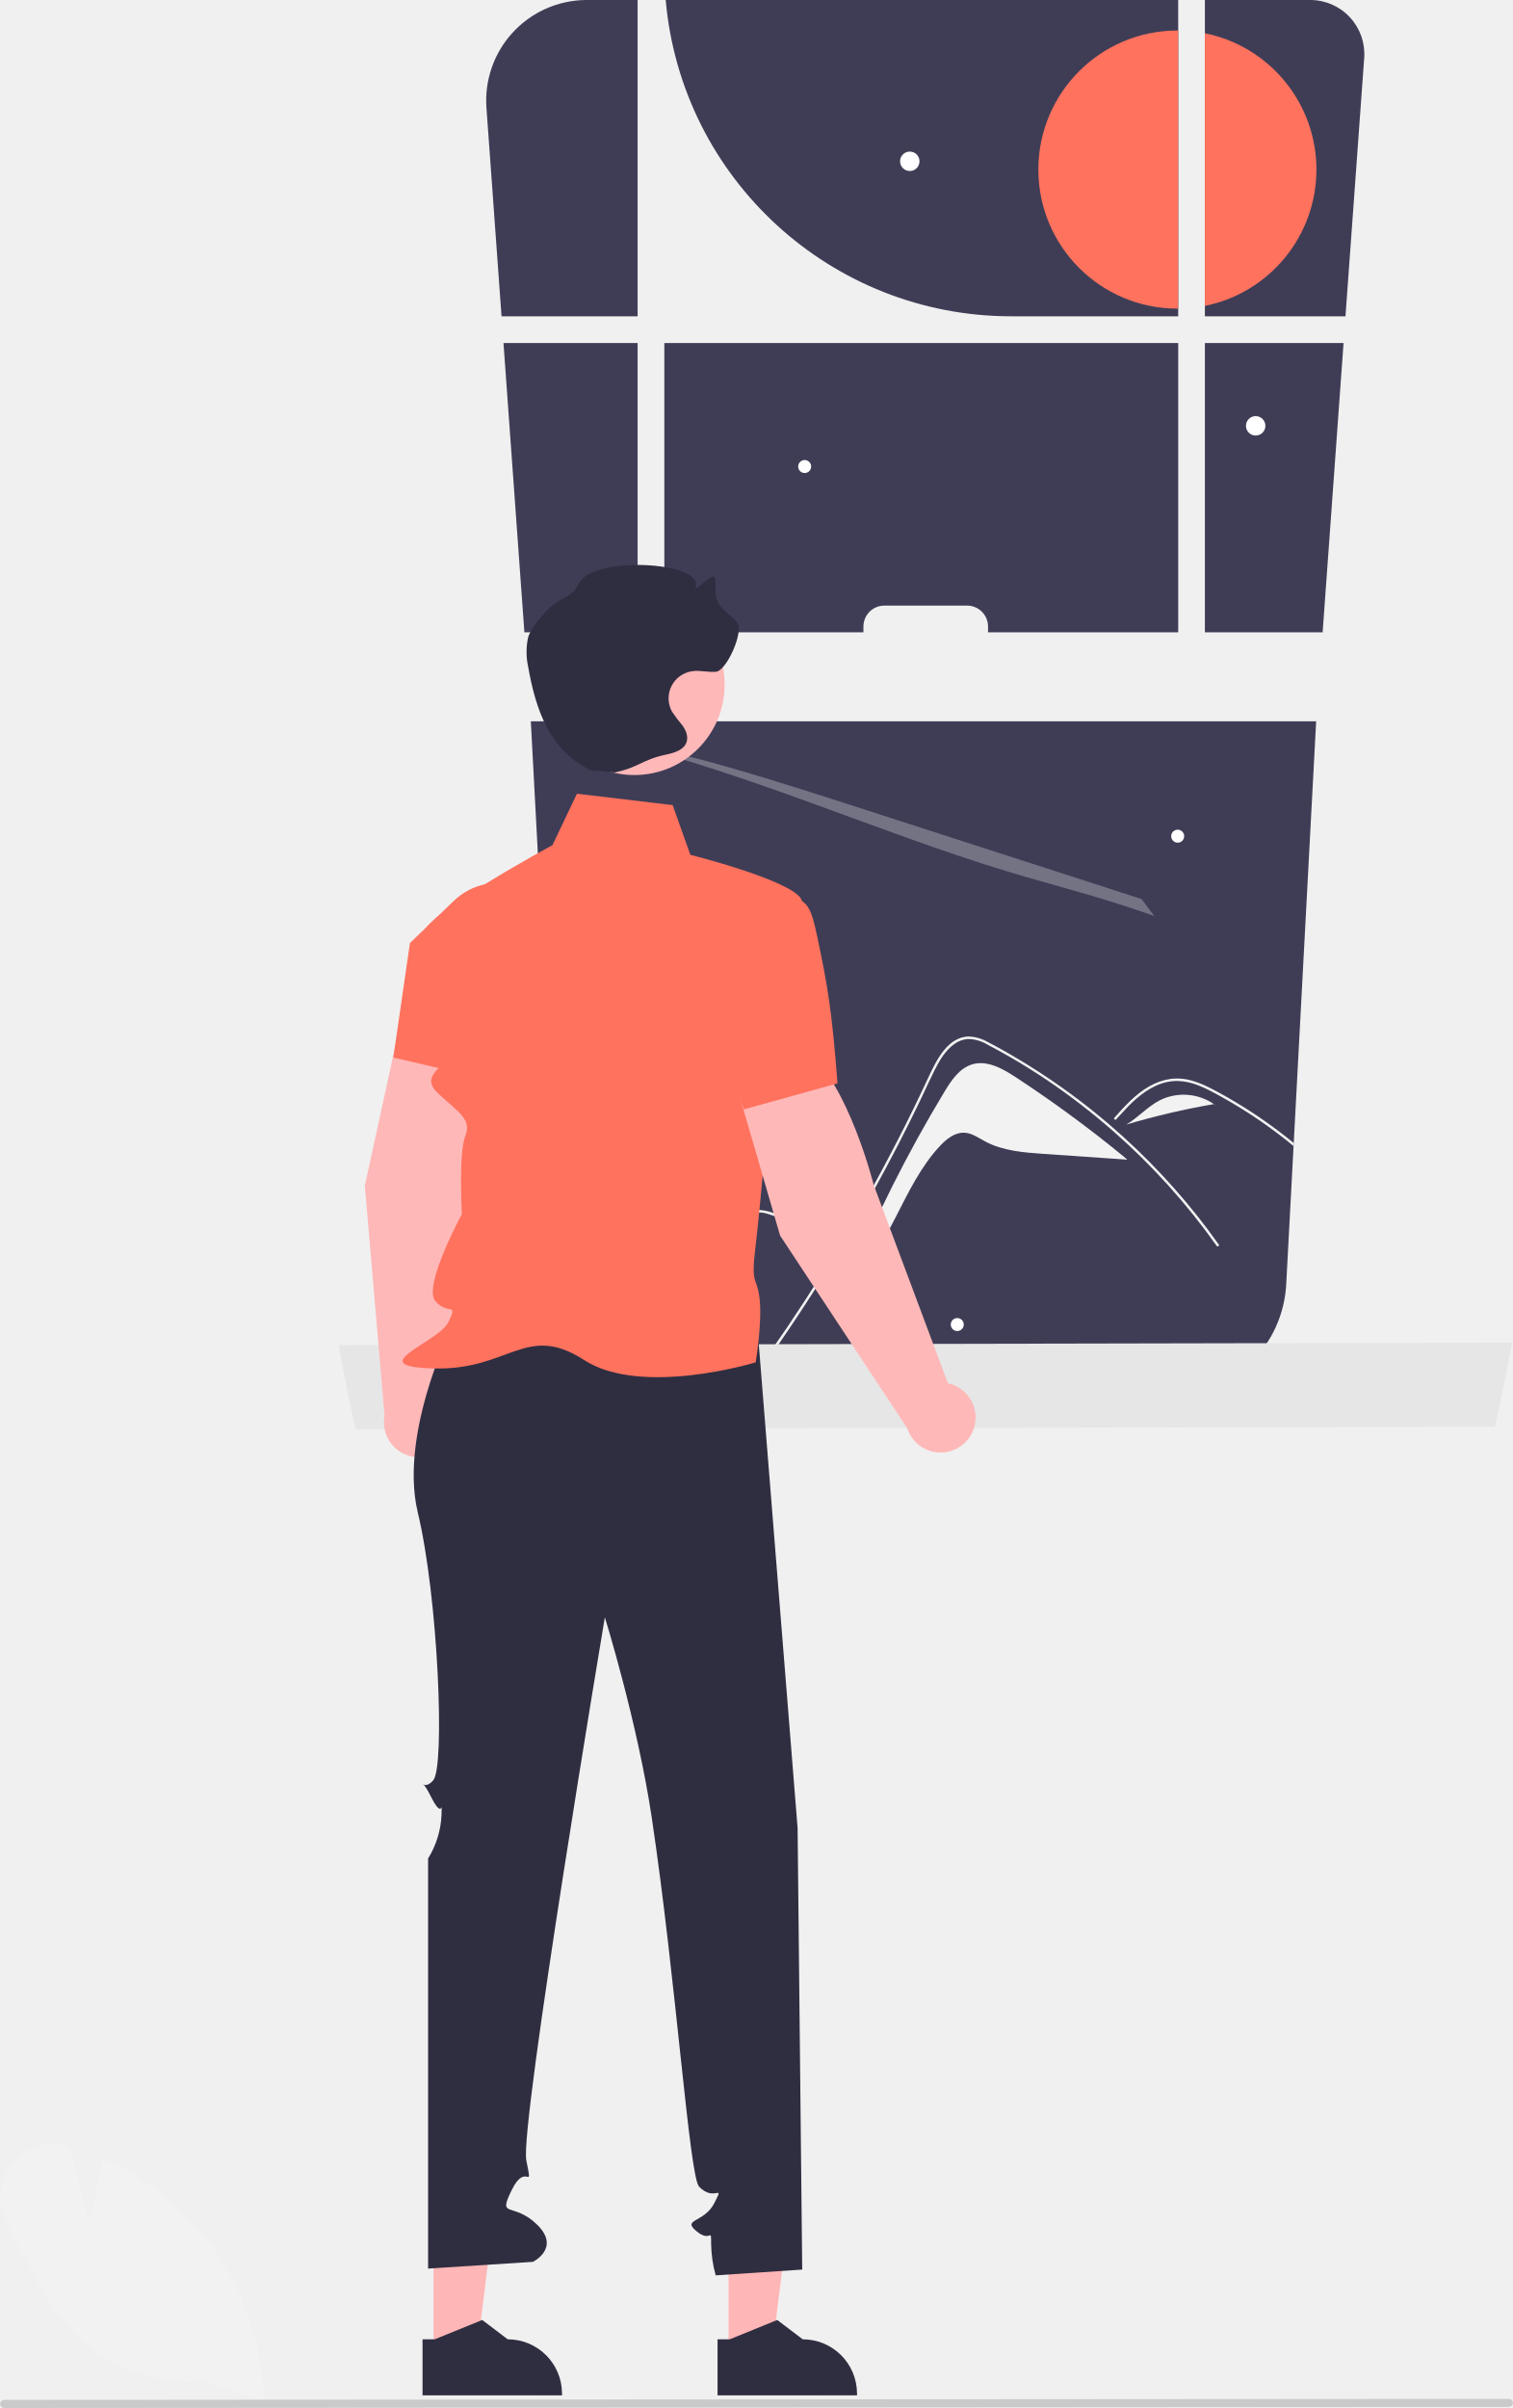
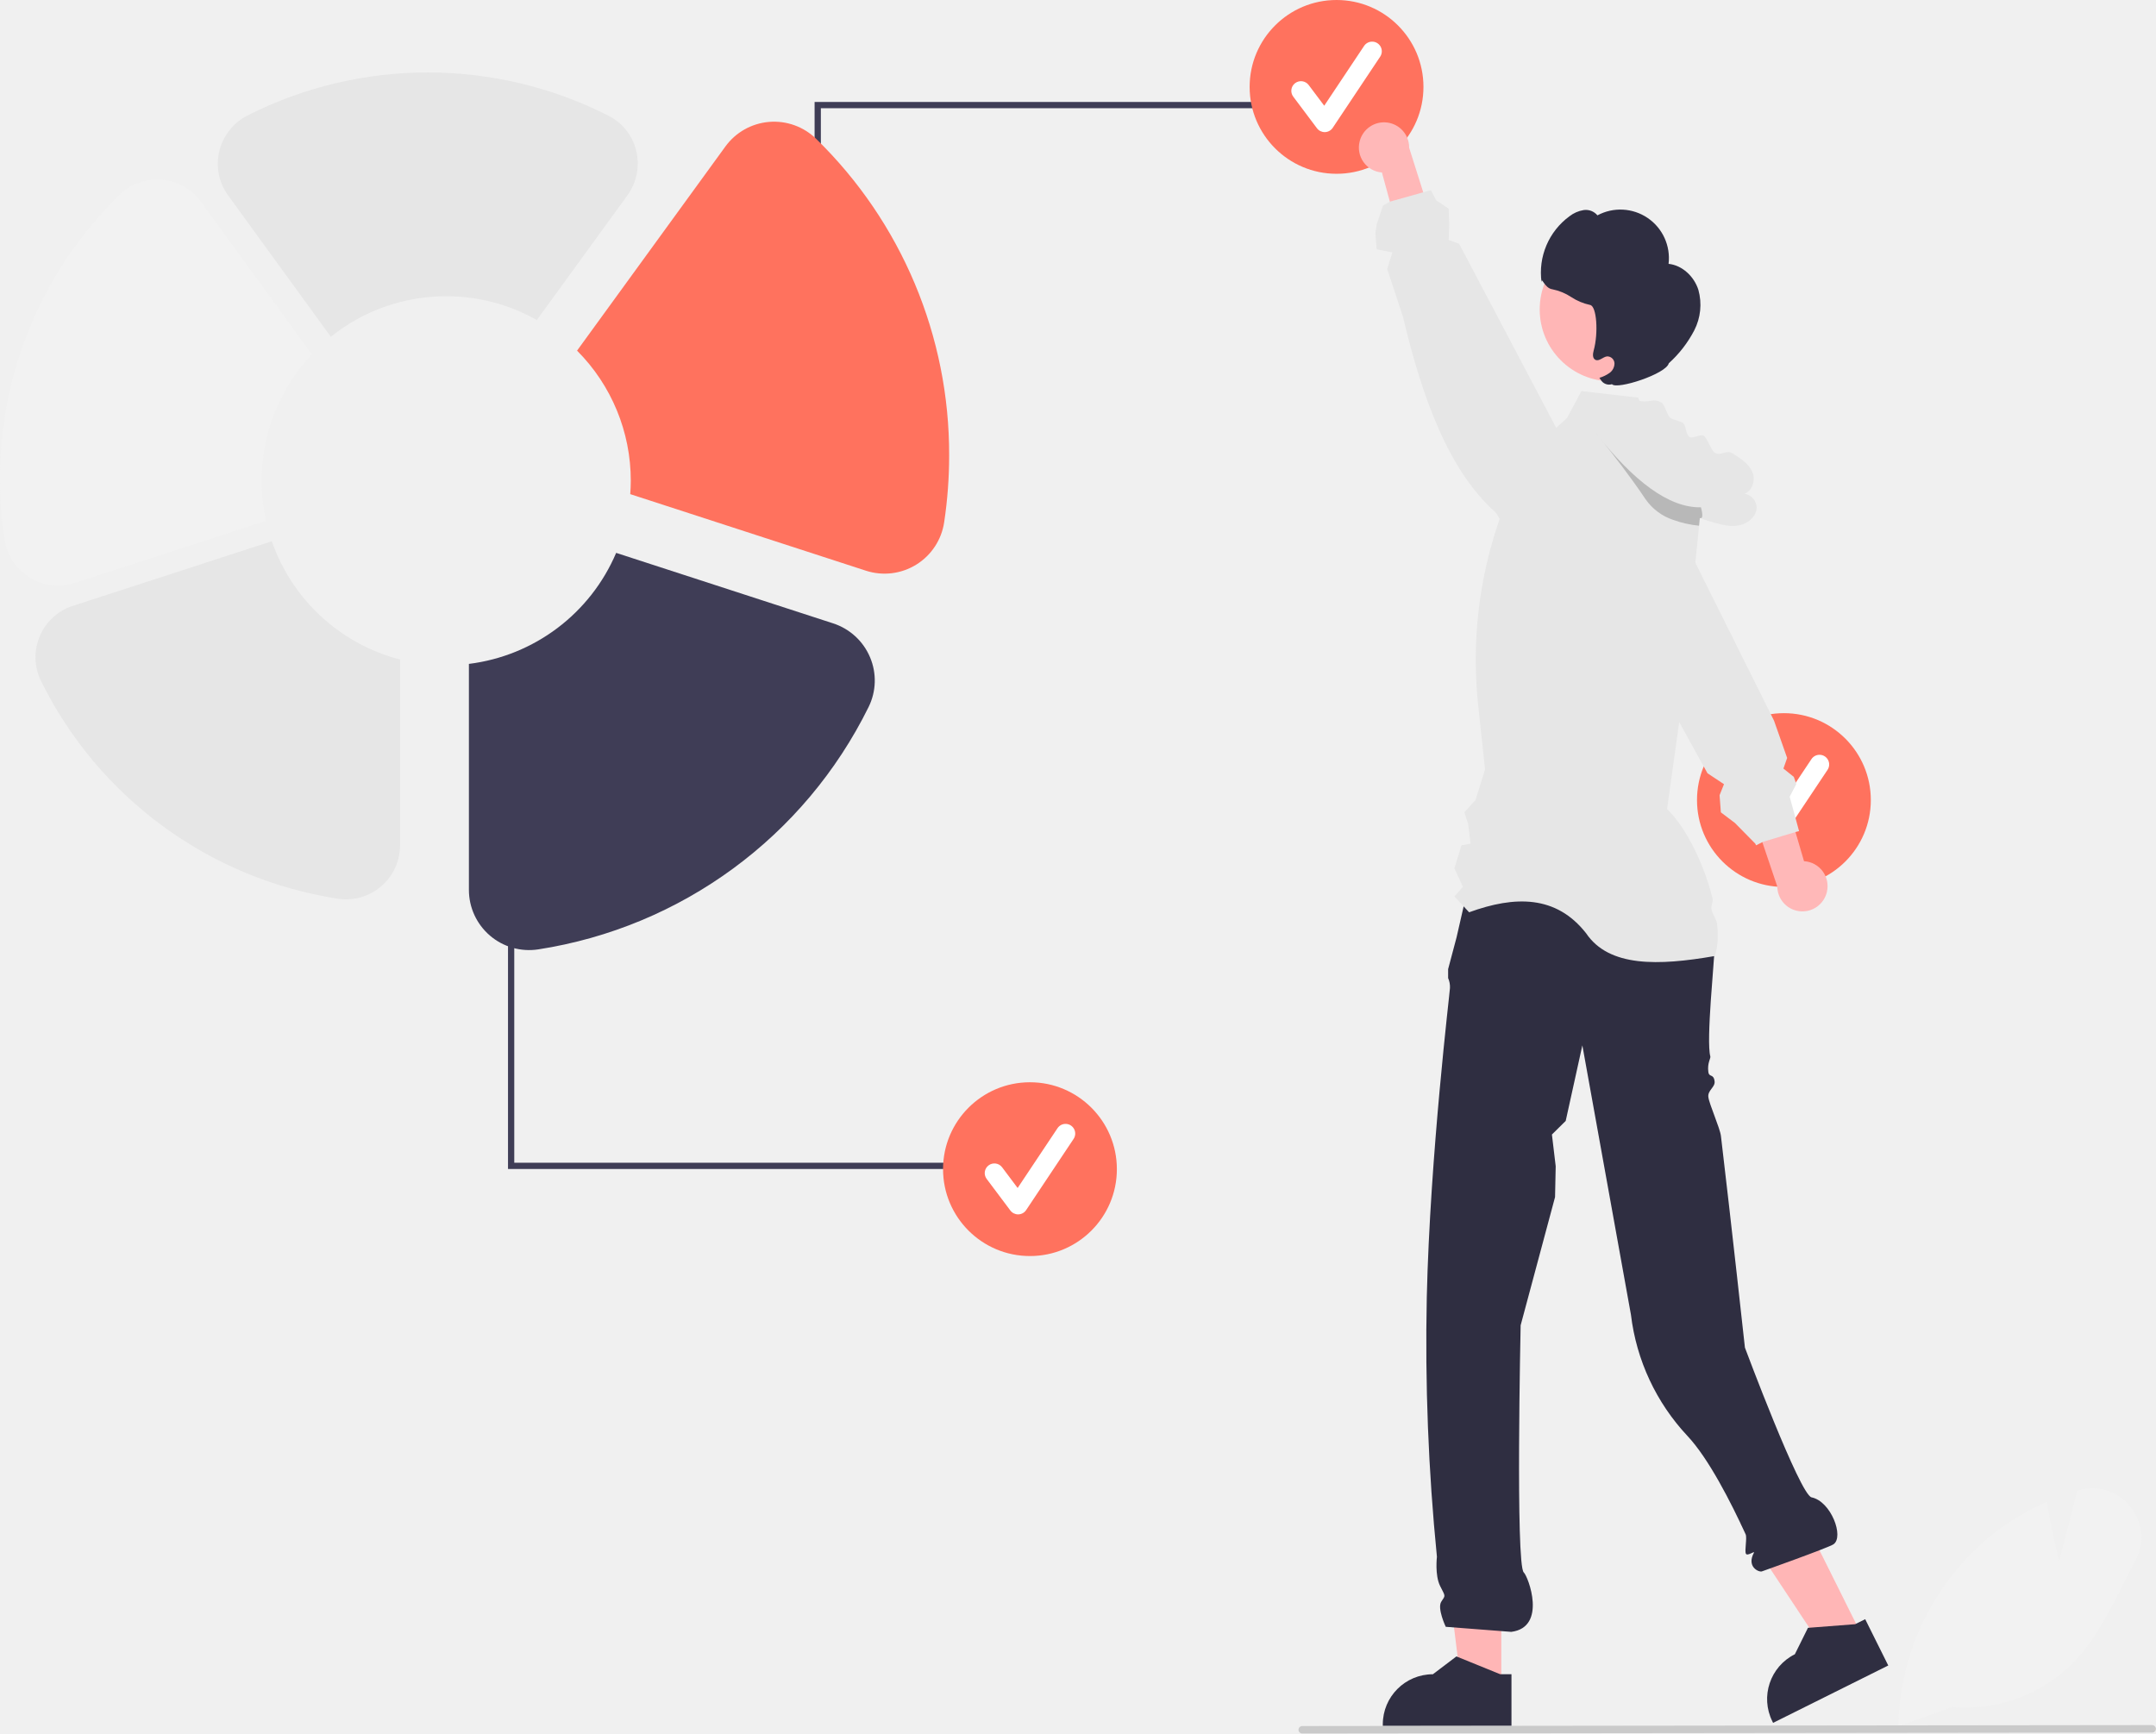
- <svg xmlns="http://www.w3.org/2000/svg" data-name="Layer 1" width="446.131" height="710.027" viewBox="0 0 446.131 710.027">
-   <path d="M573.109,285.657a6.178,6.178,0,0,1,6.18-6.18h24.38a6.18,6.18,0,0,1,6.19,6.18v1.69h56.08v-85.3h-151.54v85.3h58.71Z" transform="translate(-318.4866 -100.9076)" fill="#3f3d56" />
-   <polygon points="396.213 101.14 355.323 101.14 355.323 186.44 390.043 186.44 396.213 101.14" fill="#3f3d56" />
-   <path d="M665.937,100.908v93.26h-49.27a102.284,102.284,0,0,1-101.87-93.26Z" transform="translate(-318.4866 -100.9076)" fill="#3f3d56" />
-   <path d="M720.787,118.018l-5.52,76.15h-41.46v-93.26h31.08A15.95,15.95,0,0,1,720.787,118.018Z" transform="translate(-318.4866 -100.9076)" fill="#3f3d56" />
-   <path d="M706.617,313.598l-6.61,124.34-.05.9-2.13,40.09a35.263,35.263,0,0,1-35.24,33.98h-143.53a35.096,35.096,0,0,1-16.84-4.28c-.09-.05-.18-.1-.26-.14-.85-.47-1.67-.98-2.47-1.51-.2-.14-.4-.27-.6-.41a35.214,35.214,0,0,1-15.07-27.64l-8.79-165.33Z" transform="translate(-318.4866 -100.9076)" fill="#3f3d56" />
-   <path d="M461.946,132.808l4.443,61.359h40.13V100.908H491.476q-.2,0-.4.002A29.666,29.666,0,0,0,461.946,132.808Z" transform="translate(-318.4866 -100.9076)" fill="#3f3d56" />
-   <polygon points="154.643 186.44 188.033 186.44 188.033 101.14 148.473 101.14 154.643 186.44" fill="#3f3d56" />
-   <path d="M665.697,109.908h.24v82h-.24a41,41,0,0,1,0-82Z" transform="translate(-318.4866 -100.9076)" fill="#ff725e" />
-   <path d="M706.697,150.908a41.026,41.026,0,0,1-32.89,40.2v-80.4A41.026,41.026,0,0,1,706.697,150.908Z" transform="translate(-318.4866 -100.9076)" fill="#ff725e" />
-   <path d="M503.599,320.51c5.673.267,17.408,3.084,30.123,6.726,12.708,3.646,26.492,8.094,40.1,12.494q35.733,11.544,71.462,23.08,4.912,1.584,9.851,3.195c1.261,1.649,2.515,3.315,3.746,4.997-2.894-1.023-5.8-2.013-8.698-2.956-12.378-4.023-23.12-6.676-35.133-10.335-18.488-5.627-37.992-13.018-56.909-19.899C539.227,330.924,517.525,323.511,503.599,320.51Z" transform="translate(-318.4866 -100.9076)" fill="#f0f0f0" opacity="0.3" style="isolation:isolate" />
-   <circle cx="268.296" cy="47.56" r="2.863" fill="#fff" />
-   <circle cx="370.296" cy="125.56" r="2.863" fill="#fff" />
-   <circle cx="282.296" cy="390.56" r="1.914" fill="#fff" />
-   <circle cx="347.296" cy="246.56" r="1.914" fill="#fff" />
-   <circle cx="237.296" cy="137.56" r="1.914" fill="#fff" />
-   <circle cx="209.296" cy="294.56" r="1.914" fill="#fff" />
-   <path d="M617.928,418.475c-.67-.439-1.364-.881-2.075-1.303-3.317-1.965-7.004-3.496-10.607-2.447-3.777,1.098-6.189,4.693-8.224,8.059a402.84,402.84,0,0,0-28.566,57.013c12.685-10.579,15.959-28.994,27.266-41.037,1.913-2.034,4.346-3.985,7.134-3.86,2.248.098,4.178,1.514,6.161,2.575,5.221,2.797,11.336,3.259,17.245,3.667q12.267.848,24.538,1.693l.012-.13q-8.693-7.179-17.799-13.806Q625.595,423.494,617.928,418.475Z" transform="translate(-318.4866 -100.9076)" fill="#f2f2f2" />
-   <path d="M674.647,463.418a194.955,194.955,0,0,0-28.91-30.83c-.86-.74-1.73-1.47-2.61-2.2q-2.82-2.325-5.71-4.55-6.12-4.68-12.56-8.86-3.87-2.505-7.85-4.83c-.67-.39-1.34-.78-2.02-1.16-1.69-.95-3.38-1.9-5.11-2.78a12.452,12.452,0,0,0-5.42-1.68c-6.57-.1-9.98,7.34-12.32,12.35q-1.095,2.37-2.23,4.72-4.26,8.925-8.86,17.68-2.835,5.415-5.79,10.76-4.2,7.575-8.63,15-5.31,8.91-10.95,17.61c-6.47,9.97-12.9,19.11-19.8,28.26h1.04q11.535-15.525,21.91-31.82,9-14.13,17.12-28.79,3.855-6.975,7.51-14.06,2.82-5.505,5.53-11.05c.52-1.06,1.02-2.12,1.52-3.19,1.18-2.51,2.33-5.03,3.57-7.5,1.41-2.81,3.12-5.77,5.72-7.66a7.831,7.831,0,0,1,4.06-1.57,11.431,11.431,0,0,1,5.89,1.69q3.525,1.845,6.98,3.84a190.053,190.053,0,0,1,20.18,13.55q5.19,3.99,10.09,8.3a193.594,193.594,0,0,1,30.27,33.6c.27.38.9.02.63-.37Q676.307,465.628,674.647,463.418Z" transform="translate(-318.4866 -100.9076)" fill="#f2f2f2" />
-   <path d="M694.537,433.678q-5.61-4.17-11.62-7.76c-2-1.2-4.02-2.34-6.08-3.44-.62-.33-1.25-.65-1.88-.96a28.999,28.999,0,0,0-4.48-1.82,15.973,15.973,0,0,0-6.76-.67,17.566,17.566,0,0,0-6.24,2.16c-4.09,2.29-7.26,5.82-10.34,9.27a.371.371,0,0,0,.01.51.32.32,0,0,0,.5,0c.39-.42.76-.85,1.15-1.27,3.03-3.36,6.28-6.67,10.45-8.59a14.998,14.998,0,0,1,6.35-1.47,18.05,18.05,0,0,1,6.59,1.43c.99.4,1.96.85,2.92,1.33,1.09.55,2.17,1.14,3.23,1.73q3.015,1.665,5.94,3.47,5.835,3.6,11.29,7.76c1.49,1.13,2.95,2.28,4.39,3.48l.05-.9Q697.322,435.733,694.537,433.678Z" transform="translate(-318.4866 -100.9076)" fill="#f2f2f2" />
-   <path d="M517.887,483.608q6.39-8.01,12.89-15.94c1.04-1.28,2.09-2.57,3.15-3.84a26.927,26.927,0,0,1,2.78-2.97,10.003,10.003,0,0,1,3.39-2.1,7.633,7.633,0,0,1,4.34-.06,50.354,50.354,0,0,1,4.8,1.66l4.87,1.78,9.79,3.58a.294.294,0,0,0,.36-.09.393.393,0,0,0-.17-.61l-2.46-.91-9.86-3.6c-1.64-.6-3.27-1.21-4.91-1.8a13.364,13.364,0,0,0-4.74-1.04c-2.78.05-5.1,1.75-6.96,3.67-1.01,1.05-1.93,2.18-2.85,3.31-1.09,1.33-2.19,2.67-3.28,4.01q-6.57,8.04-13.05,16.17t-12.88,16.31q-2.115,2.715-4.21,5.43c.2.14.4.27.6.41q2.82-3.66,5.68-7.3Q511.482,491.608,517.887,483.608Z" transform="translate(-318.4866 -100.9076)" fill="#f2f2f2" />
-   <path d="M660.533,425.325c-3.634,1.868-6.392,5.105-9.917,7.171A227.153,227.153,0,0,1,676.459,426.464,15.813,15.813,0,0,0,660.533,425.325Z" transform="translate(-318.4866 -100.9076)" fill="#f2f2f2" />
-   <path d="M676.459,426.464c.346.242.683.497,1.007.77l-.958-.779Z" transform="translate(-318.4866 -100.9076)" fill="#f2f2f2" />
-   <path d="M540.52,462.873a8.153,8.153,0,0,0-3.449,2.879q-17.942,21.84-35.884,43.679a152.728,152.728,0,0,0,40.679-46.505Z" transform="translate(-318.4866 -100.9076)" fill="#f2f2f2" />
-   <path d="M418.348,497.515c.004.026.009.043.013.069.03.18.061.343.096.523v.009q2.229,12.311,4.897,24.21l336.019-.72q2.706-12.144,4.967-24.733a.284.284,0,0,0,.009-.06Z" transform="translate(-318.4866 -100.9076)" fill="#e6e6e6" />
-   <path d="M435.487,407.391l23.381-.702c6.315,13.89-1.415,43.933-1.415,43.933L448.76,512.426a10.327,10.327,0,1,1-16.867,5.904L426.069,450.539Z" transform="translate(-318.4866 -100.9076)" fill="#ffb8b8" />
-   <path d="M434.475,412.744l4.903-33.771,13.009-12.504a18.991,18.991,0,0,1,19.622-4.1h0A18.946,18.946,0,0,1,483.553,385.517c-4.158,13.957-11.205,31.119-21.162,33.624l-.101.025Z" transform="translate(-318.4866 -100.9076)" fill="#ff725e" />
-   <polygon points="214.855 693.94 227.612 693.94 233.68 644.736 214.853 644.737 214.855 693.94" fill="#ffb6b6" />
-   <path d="M530.092,790.681v16.53h41.13v-.52a16.013,16.013,0,0,0-16.01-16.01l-7.52-5.7-.39.16-13.62,5.54Z" transform="translate(-318.4866 -100.9076)" fill="#2f2e41" />
-   <polygon points="127.855 693.94 140.612 693.94 146.68 644.736 127.853 644.737 127.855 693.94" fill="#ffb6b6" />
-   <path d="M443.092,790.681v16.53h41.13v-.52a16.013,16.013,0,0,0-16.01-16.01l-7.52-5.7-.39.16-13.62,5.54Z" transform="translate(-318.4866 -100.9076)" fill="#2f2e41" />
-   <path d="M541.884,492.682,453.878,487.53s-18.181,34.377-12.181,59.377,8.084,74.918,4.542,78.959-4.542-2.959-.542,5.041c4.045,8.09,3-2,3,5a26.511,26.511,0,0,1-3.969,12.998v120.925l30.905-1.987s8.348-4.078,1.206-11.007-11.714-1.48-7.428-10.205,6.286,1.276,4.286-8.724S496.853,577.783,496.853,577.783s9.649,31.027,13.844,59.125c7.223,48.377,11.07,105.76,13.949,108.759,4.551,4.741,7.551-1.259,4.551,4.741s-9.717,4.717-5.358,8.358,4.358-1.358,4.358,3.642a36.431,36.431,0,0,0,1.345,9.423l25.518-1.713-1.363-130.21Z" transform="translate(-318.4866 -100.9076)" fill="#2f2e41" />
-   <path d="M516.849,338.303,488.63,334.945l-7.226,15.167s-39.589,21.37-38.148,26.582,12.441,27.213,9.441,33.213-10.811,7.996-4.906,13.498,9.906,7.502,7.906,12.502-1,23-1,23-11.612,21.317-7.806,25.659,6.806.082,3.806,6.212-26.079,13.149-4.039,13.639,27.039-13.51,44.039-2.51,50.638.709,50.638.709,1.953-11.709,1.158-18.709-2.656-3.524-1.226-15.262,3.772-39.558,3.772-39.558,12.989-57.602,9.658-63.18-32.638-12.961-32.638-12.961Z" transform="translate(-318.4866 -100.9076)" fill="#ff725e" />
-   <path d="M536.21,422.83l20.208-11.781c12.181,9.189,19.734,39.277,19.734,39.277l21.872,58.455a10.327,10.327,0,1,1-12.001,13.242L548.537,465.239Z" transform="translate(-318.4866 -100.9076)" fill="#ffb8b8" />
-   <path d="M537.876,428.017,526.059,396.003l5.46-17.198a18.991,18.991,0,0,1,15.283-12.971h0c9.865-1.401,10.736,2.059,12.804,11.806,3.011,14.248,4.247,21.679,5.854,42.667l-.077.071Z" transform="translate(-318.4866 -100.9076)" fill="#ff725e" />
-   <circle cx="187.062" cy="201.898" r="26.632" fill="#ffb8b8" />
-   <path d="M499.732,328.687c7.478-1.595,7.805-3.704,15.284-5.299,2.381-.508,5.149-1.343,5.931-3.648.557-1.642-.16-3.456-1.163-4.871a45.66,45.66,0,0,1-3.134-4.143,8.089,8.089,0,0,1,6.008-11.911c2.307-.311,4.65.38,6.968.168,3.179-.291,8.25-11.869,6.308-14.403-1.89-2.467-5.081-4.011-6.068-6.958-.645-1.927-.18-4.041-.427-6.058-.365-2.991-6.676,5.032-5.772,2.157,2.217-7.052-30.999-9.35-34.784-.336-1.415,3.369-4.937,3.788-7.718,6.157-1.823,1.553-6.23,6.573-6.94,9.338a20.208,20.208,0,0,0-.014,8.497c2.302,13.114,6.459,24.811,18.418,30.663" transform="translate(-318.4866 -100.9076)" fill="#2f2e41" />
-   <path d="M379.18,803.037a48.675,48.675,0,0,1-39.259-14.645c-6.591-6.949-11.113-15.892-15.487-24.542-1.273-2.517-2.589-5.12-3.928-7.614a15.534,15.534,0,0,1,1.612-17.332,15.272,15.272,0,0,1,16.303-5.209l.638.184,5.744,22.414c.857-3.343,2.696-10.876,3.858-18.256l.098-.618.572.255a78.132,78.132,0,0,1,16.786,10.115A80.529,80.529,0,0,1,396.228,808.433l.015.697Z" transform="translate(-318.4866 -100.9076)" fill="#f2f2f2" />
-   <path d="M763.427,810.628l-443.75.307a1.191,1.191,0,0,1,0-2.381l443.75-.307a1.191,1.191,0,1,1,0,2.381Z" transform="translate(-318.4866 -100.9076)" fill="#cacaca" />
+ <svg xmlns="http://www.w3.org/2000/svg" data-name="Layer 1" width="689.162" height="554.204" viewBox="0 0 689.162 554.204">
+   <polygon points="479.89 539.425 467.133 539.424 461.065 490.221 479.892 490.221 479.89 539.425" fill="#ffb6b6" />
+   <path d="M694.48,689.55l-13.62-5.54-.39-.16-7.52,5.7a16.013,16.013,0,0,0-16.01,16.01v.52h41.13V689.55Z" transform="translate(-214.9307 -154.2917)" fill="#2f2e41" />
+   <polygon points="595.153 522.84 583.736 528.53 556.355 487.2 573.206 478.802 595.153 522.84" fill="#ffb6b6" />
+   <path d="M811.14,671.95,808.22,673.4l-.3.15L793.28,674.68l-.44.03-4.19,8.45A16.002,16.002,0,0,0,781.47,704.63l.23.46,36.81-18.34Z" transform="translate(-214.9307 -154.2917)" fill="#2f2e41" />
+   <path d="M686.169,429.25l70.341,2.462L757,431s6,14,6,26c0,3.99-2.775,30.085-1.364,35.022.175.614-1.032,2.119-.636,4.978.257,1.855,1.674.428,2,3,.234,1.846-2.261,2.865-2,5,.285,2.333,3.717,9.889,4.026,12.484,3.289,27.626,7.667,67.648,7.667,67.648S790.28,632.235,794,633c6.245,1.284,10.46,12.639,7,15-1.648,1.124-22.945,8.689-22.945,8.689-1.17.212-4.831-1.624-2.499-5.967.429-.799-2.131,1.235-2.557.278-.453-1.018.436-5.067-.082-6.197-4.654-10.143-11.8-24.2-18.572-31.418a68.601,68.601,0,0,1-18.085-38.765L720.728,488.495l-5.323,24.152L711,517l1.208,10.149L712,537l-11,41s-1.65,76.568,1,79c1.435,1.317,7.525,17.538-4,19l-20.938-1.615s-2.821-5.945-1.411-8.061,1.326-1.538-.395-5.001-1.016-9.33-1.016-9.33A691.206,691.206,0,0,1,671,569c1.05-45.503,7.41-97.777,7.41-98.842a7.035,7.035,0,0,0-.586-3.173v-2.872l2.702-10.177Z" transform="translate(-214.9307 -154.2917)" fill="#2f2e41" />
+   <circle cx="570.225" cy="255.78" r="27.78" fill="#ff725e" />
+   <path d="M781.366,424.53a3.089,3.089,0,0,1-2.472-1.236l-7.579-10.105a3.09,3.09,0,1,1,4.944-3.708l4.958,6.611,12.735-19.102a3.09,3.09,0,1,1,5.142,3.428l-15.158,22.736a3.091,3.091,0,0,1-2.485,1.375C781.423,424.529,781.395,424.53,781.366,424.53Z" transform="translate(-214.9307 -154.2917)" fill="#fff" />
+   <path d="M798.892,439.44a7.988,7.988,0,0,0-7.312-9.827l-14.234-48.498-9.629,11.175,15.32,45.409a8.031,8.031,0,0,0,15.856,1.741Z" transform="translate(-214.9307 -154.2917)" fill="#ffb8b8" />
+   <path d="M788.85,415.78,787,409l2.12-4.05-.16-.47-.64-1.82L785,400l1.19-3.39-4.2-11.93-1.03-2.07L756.85,334.2l-5.78-11.61-1.34-2.1-4.17-6.54-5.7-8.93a12.749,12.749,0,0,0-8.08-5.63,12.949,12.949,0,0,0-1.62-.25l-.39-.03a12.871,12.871,0,0,0-2.91.17h-.02a12.476,12.476,0,0,0-4.74,1.88,12.74,12.74,0,0,0-2.98,2.68,12.905,12.905,0,0,0-2.85,8.55l.18,4.88.18,4.44L725.09,337.01l.55,1,.01.03,26.03,47.1,7.85,14.2L760.72,401.5,766,405l-1.41,3.52L765,414l4.49,3.39L776,424l.26.54,2-1.01.19-.1.45-.13,6.19-1.87,3.76-1.13.12-.04L790,420Z" transform="translate(-214.9307 -154.2917)" fill="#e6e6e6" />
+   <path d="M895.86,635.94a15.265,15.265,0,0,0-16.3-5.21l-.64.19-5.74,22.41c-.86-3.34-2.7-10.88-3.86-18.26l-.1-.61-.57.25a77.842,77.842,0,0,0-16.79,10.12,80.525,80.525,0,0,0-30.11,60.64l-.01.43-.01.27.76-.27L838.8,700.07a48.688,48.688,0,0,0,39.26-14.64c6.59-6.95,11.11-15.89,15.48-24.54,1.28-2.52,2.59-5.12,3.93-7.62A15.517,15.517,0,0,0,895.86,635.94Z" transform="translate(-214.9307 -154.2917)" fill="#f2f2f2" />
+   <polygon points="262.385 109.64 260.385 109.64 260.385 32.597 405.042 32.597 405.042 34.597 262.385 34.597 262.385 109.64" fill="#3f3d56" />
+   <circle cx="427.225" cy="27.78" r="27.78" fill="#ff725e" />
+   <path d="M638.366,196.53a3.089,3.089,0,0,1-2.472-1.236l-7.579-10.105a3.09,3.09,0,1,1,4.944-3.708l4.958,6.611,12.735-19.102a3.09,3.09,0,1,1,5.142,3.428l-15.158,22.736a3.091,3.091,0,0,1-2.485,1.375C638.423,196.529,638.395,196.53,638.366,196.53Z" transform="translate(-214.9307 -154.2917)" fill="#fff" />
+   <polygon points="164.385 296.685 162.385 296.685 162.385 373.728 307.042 373.728 307.042 371.728 164.385 371.728 164.385 296.685" fill="#3f3d56" />
+   <circle cx="329.225" cy="373.78" r="27.78" fill="#ff725e" />
+   <path d="M540.366,542.53a3.089,3.089,0,0,1-2.472-1.236l-7.579-10.105a3.09,3.09,0,1,1,4.944-3.708l4.958,6.611,12.735-19.102a3.09,3.09,0,1,1,5.142,3.428l-15.158,22.736a3.091,3.091,0,0,1-2.485,1.375C540.423,542.529,540.395,542.53,540.366,542.53Z" transform="translate(-214.9307 -154.2917)" fill="#fff" />
+   <path d="M764,453.81a18.113,18.113,0,0,1-1,6.19l-.15-.03c-17.761,3.072-33.604,3.575-40.933-7.327-9.562-12.176-22.715-12.038-37.387-6.693l-1.74-1.88-2.96-3.19,2.72-3.08-2.72-5.94,2.27-7.33L685,424l-.78-6.31L683,414l3.58-3.93,3.04-9.81-2.19-20.53a136.761,136.761,0,0,1,16.62-81.22l8.31-7.46,3.45-3.1,4.63-8.64,4.89.57,13.24,1.53.45,1.08,3.25,7.84,17.12,18.39-.77,7.76-.34,3.42-.25,2.46L756.85,334.2l-4.81,48.37-.36,2.57-3.87,27.81c6.29,6.08,11.85,17.79,14.52,28.49.3,1.19-.55,2.4-.33,3.56.31,1.64,1.66,3.2,1.81,4.73A36.372,36.372,0,0,1,764,453.81Z" transform="translate(-214.9307 -154.2917)" fill="#e6e6e6" />
+   <circle cx="515.161" cy="98.925" r="22.996" fill="#ffb6b6" />
+   <path d="M757.813,246.943c-1.361-4.243-5.094-7.833-9.526-8.302a15.512,15.512,0,0,0-22.738-15.503,4.823,4.823,0,0,0-4.431-1.684,9.946,9.946,0,0,0-4.501,1.972,22.321,22.321,0,0,0-8.928,21.111c-.01-2.028.888,1.895,3.464,2.242a16.99,16.99,0,0,1,6.017,2.482,17.505,17.505,0,0,0,6.005,2.517c2.161.316,2.719,8.98,1.175,14.56-.293,1.057-.441,2.476.533,2.98,1.2.621,2.414-.94,3.756-1.092a2.325,2.325,0,0,1,2.359,2.207,3.791,3.791,0,0,1-1.583,3.089,11.202,11.202,0,0,1-3.236,1.567l.388.55a3.08,3.08,0,0,0,3.628,1.479c1.538,1.855,17.385-3.296,18.157-6.681a37.403,37.403,0,0,0,8.138-10.513A17.869,17.869,0,0,0,757.813,246.943Z" transform="translate(-214.9307 -154.2917)" fill="#2f2e41" />
+   <path d="M776.41,316.98c-.32,2.68-2.83,4.68-5.47,5.24a11.832,11.832,0,0,1-4.07.07,27.76,27.76,0,0,1-3.9-.87Q760.6,320.745,758.28,319.9a74.341,74.341,0,0,1-12.72-5.95,75.232,75.232,0,0,1-8.76-5.98q-2.16-1.71-4.19-3.57l1.69.8q-2.265-3.045-4.53-6.09-2.19-2.94-4.37-5.88c-.09-.12-.16-.2-.19-.24v-.01c-.67-.89-1.33-1.78-1.99-2.67-1.99-2.67-3.95-6.59-1.66-9a4.292,4.292,0,0,1,3.73-1.13,5.939,5.939,0,0,1,2.05.66,14.462,14.462,0,0,1,4.35,4.39c1.56-2.27,4.59-3.11,7.33-2.74.15.01.29.03.43.05,2.85.49,4.08-1.05,6.55.46,1.15.7,1.85,4.3,3,5,.65.4,3.06,1,3.72,1.41,1.3.8.97,3.79,2.28,4.59.97.59,3.57-1,4.54-.41,1.02.63,2.44,4.79,3.46,5.41,2.03,1.25,3.66-1.03,5.69.21,2.61,1.61,5.39,3.4,6.49,6.26.97,2.52-.28,5.97-2.69,6.69A4.466,4.466,0,0,1,776.41,316.98Z" transform="translate(-214.9307 -154.2917)" fill="#e6e6e6" />
+   <path d="M758.28,319.9l-.25,2.46a33.963,33.963,0,0,1-8.3-1.87A17.534,17.534,0,0,1,741,314c-1.36-2.04-2.78-4.07-4.2-6.03-2.36-3.28-4.7-6.34-6.64-8.83-2.37-3.01-4.15-5.19-4.76-5.91-.09-.12-.16-.2-.19-.24l-.03-.03.03.02c11.882,15.038,23.105,23.71,33.41,23.5C758.62,316.48,759.83,320.46,758.28,319.9Z" transform="translate(-214.9307 -154.2917)" opacity="0.2" />
+   <path d="M649.545,199.472a7.988,7.988,0,0,0,7.12,9.967l13.293,48.764,9.844-10.986-14.439-45.697a8.031,8.031,0,0,0-15.819-2.048Z" transform="translate(-214.9307 -154.2917)" fill="#ffb8b8" />
+   <path d="M727.59,324.17l-.09-4.44-8.38-15.89-.31-.58-.02-.03-6.43-12.18-31.027-58.826L678,231l.167-4.778L678,221l-4.003-2.684L672.29,215.08l-2.42.69h-.01l-.07.02-10.58,2.97h-.01L657,220l-2,6-.438,2.841L655,234l5,1-1.656,5.29L663.37,255.51c6.29,26.6,14.88,49.56,29.71,62.67l1.22,2,9.65,15.79a12.806,12.806,0,0,0,12.89,5.99h.01a12.683,12.683,0,0,0,4.78-1.78,12.495,12.495,0,0,0,3.46-3.17,12.884,12.884,0,0,0,2.59-7.95Z" transform="translate(-214.9307 -154.2917)" fill="#e6e6e6" />
+   <path d="M902.902,708.188l-271.75.307a1.191,1.191,0,0,1,0-2.381l271.75-.307a1.191,1.191,0,0,1,0,2.381Z" transform="translate(-214.9307 -154.2917)" fill="#cacaca" />
+   <path d="M298.559,308a58.779,58.779,0,0,1,16.048-40.427l-35.423-48.755a17.275,17.275,0,0,0-26.063-2.197,126.472,126.472,0,0,0-38.19,90.955,128.785,128.785,0,0,0,1.427,19.118,17.392,17.392,0,0,0,8.057,12.231,17.2,17.2,0,0,0,14.382,1.728l61.166-19.874A59.15,59.15,0,0,1,298.559,308Z" transform="translate(-214.9307 -154.2917)" fill="#f2f2f2" />
+   <path d="M301.812,327.319l-63.59,20.662a17.257,17.257,0,0,0-10.192,24.006,127.485,127.485,0,0,0,94.861,69.624,17.293,17.293,0,0,0,13.893-3.973,17.253,17.253,0,0,0,6.022-13.104V365.141A59.114,59.114,0,0,1,301.812,327.319Z" transform="translate(-214.9307 -154.2917)" fill="#e6e6e6" />
+   <path d="M493.043,364.428a19.266,19.266,0,0,0-11.805-10.846l-69.353-22.534a59.046,59.046,0,0,1-47.069,35.492v72.259a19.244,19.244,0,0,0,22.169,19.011,141.918,141.918,0,0,0,105.599-77.504A19.089,19.089,0,0,0,493.043,364.428Z" transform="translate(-214.9307 -154.2917)" fill="#3f3d56" />
+   <path d="M475.813,198.685a19.23,19.23,0,0,0-29.014,2.445l-47.415,65.261A58.81,58.81,0,0,1,416.559,308c0,1.437-.069,2.856-.17,4.268l75.369,24.489a19.265,19.265,0,0,0,24.979-15.539,143.329,143.329,0,0,0,1.589-21.283A140.788,140.788,0,0,0,475.813,198.685Z" transform="translate(-214.9307 -154.2917)" fill="#ff725e" />
+   <path d="M357.559,249a58.706,58.706,0,0,1,28.967,7.606l28.94-39.833a17.337,17.337,0,0,0,2.835-14.249,16.994,16.994,0,0,0-8.791-11.204,127.626,127.626,0,0,0-115.379-.168,17.436,17.436,0,0,0-9.094,11.471,17.186,17.186,0,0,0,2.81,14.153l32.83,45.187A58.734,58.734,0,0,1,357.559,249Z" transform="translate(-214.9307 -154.2917)" fill="#e6e6e6" />
</svg>
